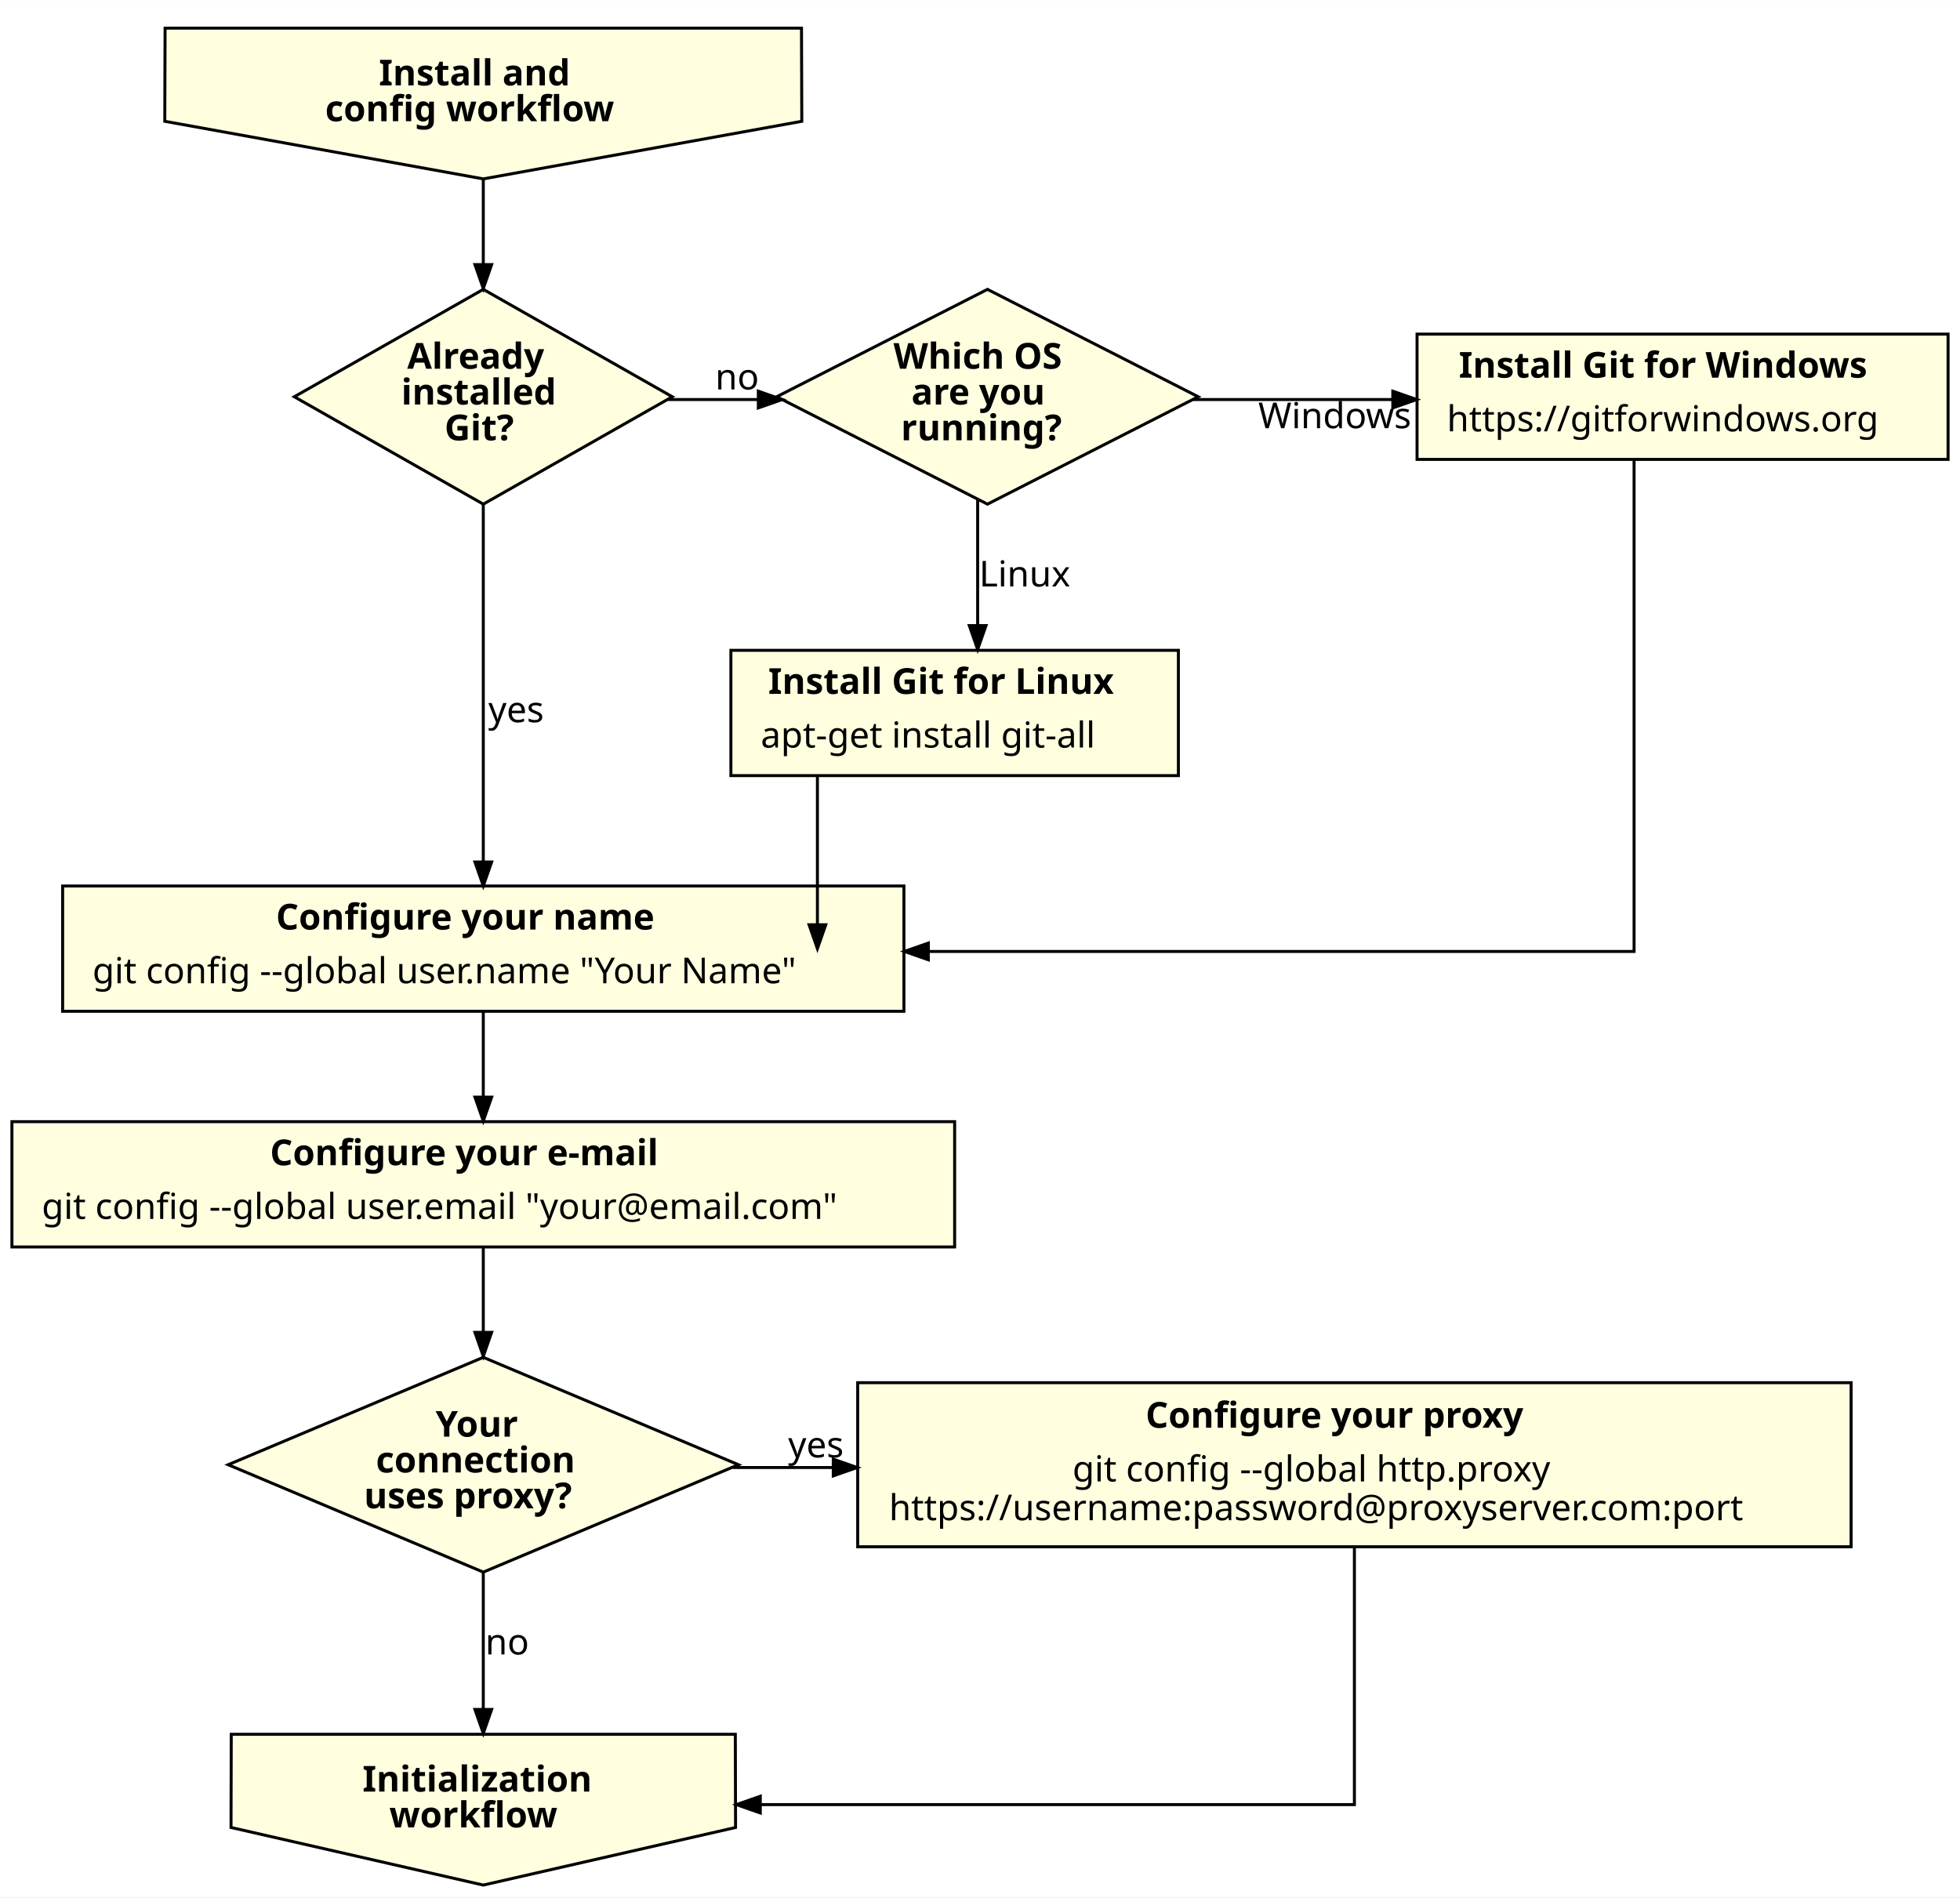
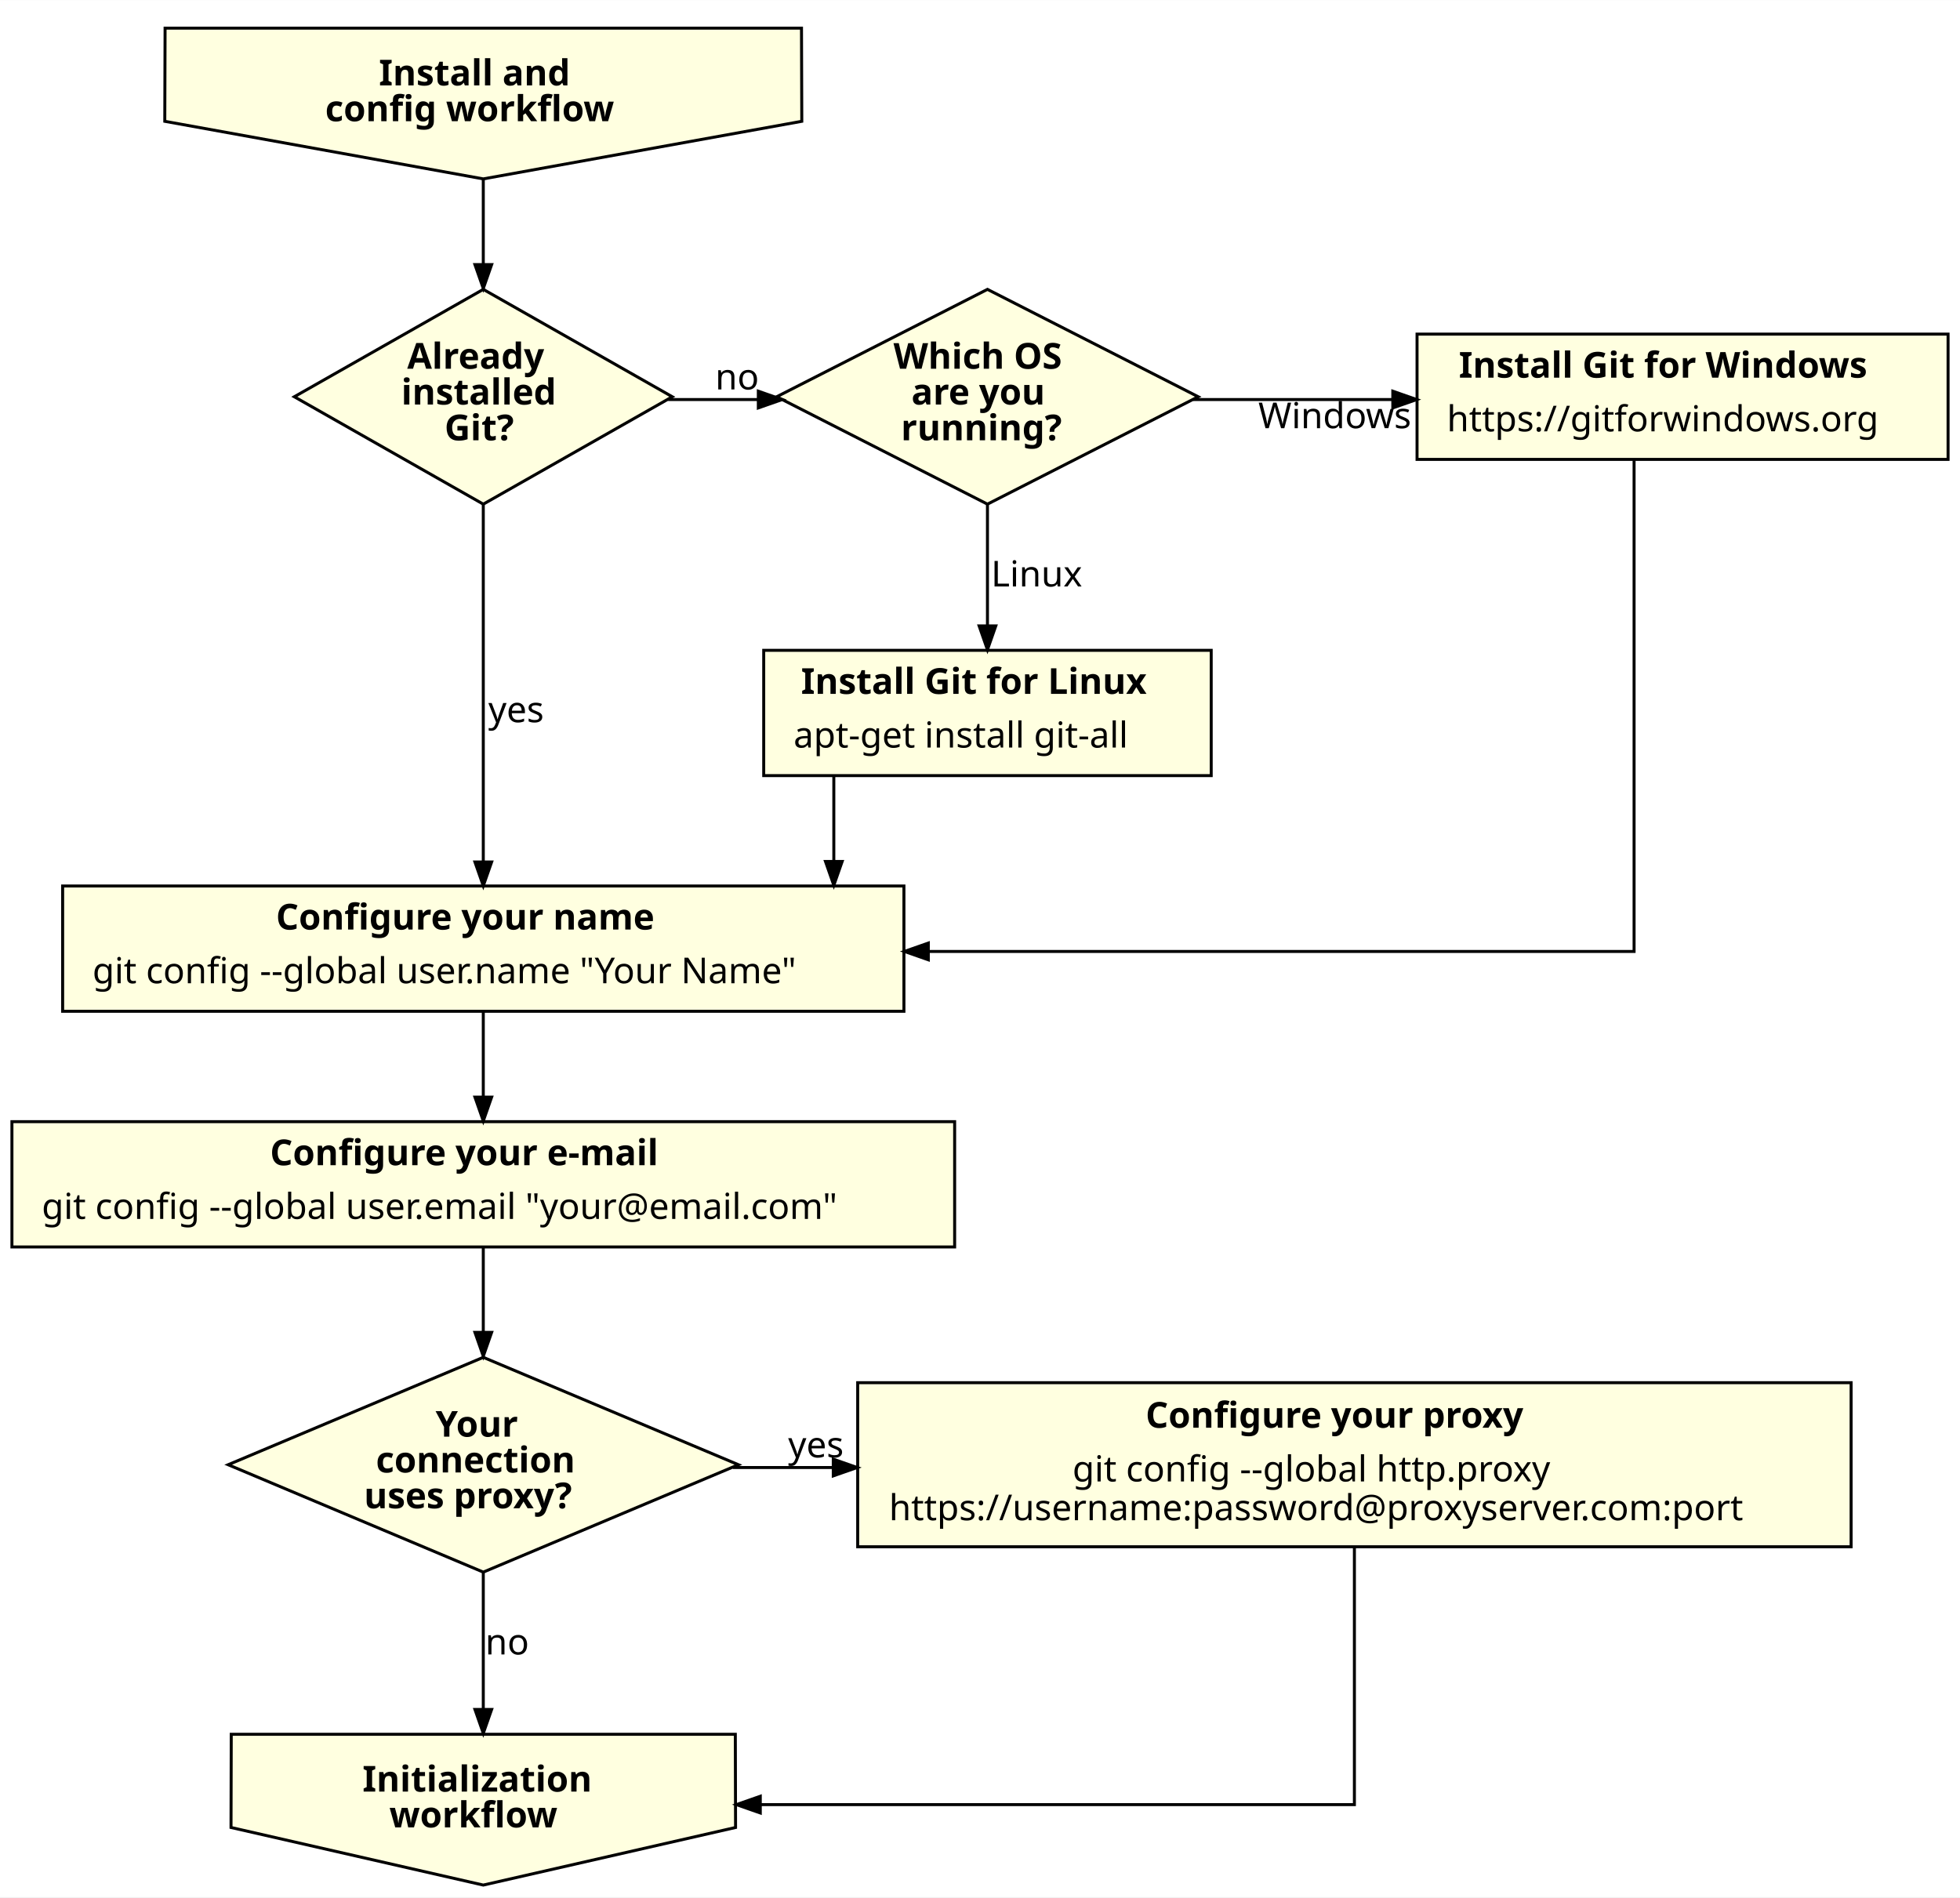
<svg xmlns="http://www.w3.org/2000/svg" width="657pt" height="636pt" viewBox="0.00 0.00 657.00 635.88">
  <g id="graph0" class="graph" transform="scale(1 1) rotate(0) translate(4 631.876)">
    <polygon fill="white" stroke="none" points="-4,4 -4,-631.876 653,-631.876 653,4 -4,4" />
    <g id="node1" class="node">
      <polygon fill="lightyellow" stroke="black" points="51.236,-591.274 158,-571.969 264.764,-591.274 264.664,-622.509 51.336,-622.509 51.236,-591.274" />
      <text text-anchor="start" x="123" y="-603.307" font-family="Verdana" font-weight="bold" font-size="12.00">Install and</text>
      <text text-anchor="start" x="105" y="-591.307" font-family="Verdana" font-weight="bold" font-size="12.00">config workflow</text>
    </g>
    <g id="node3" class="node">
      <polygon fill="lightyellow" stroke="black" points="158,-534.938 94.648,-498.938 158,-462.938 221.352,-498.938 158,-534.938" />
      <text text-anchor="start" x="132.5" y="-508.338" font-family="Verdana" font-weight="bold" font-size="12.00">Already</text>
      <text text-anchor="start" x="130.5" y="-496.338" font-family="Verdana" font-weight="bold" font-size="12.00">installed</text>
      <text text-anchor="start" x="145" y="-484.338" font-family="Verdana" font-weight="bold" font-size="12.00">Git?</text>
    </g>
    <g id="edge1" class="edge">
      <path fill="none" stroke="black" d="M158,-571.782C158,-571.782 158,-543.232 158,-543.232" />
      <polygon fill="black" stroke="black" points="160.8,-543.232 158,-535.232 155.2,-543.232 160.8,-543.232" />
    </g>
    <g id="node2" class="node">
      <polygon fill="lightyellow" stroke="black" points="73.437,-19.336 158,-0.031 242.563,-19.336 242.484,-50.571 73.516,-50.571 73.437,-19.336" />
      <text text-anchor="start" x="117.5" y="-31.369" font-family="Verdana" font-weight="bold" font-size="12.00">Initialization</text>
      <text text-anchor="start" x="126.5" y="-19.369" font-family="Verdana" font-weight="bold" font-size="12.00">workflow</text>
    </g>
    <g id="node4" class="node">
      <polygon fill="lightyellow" stroke="black" points="327,-534.938 256.355,-498.938 327,-462.938 397.645,-498.938 327,-534.938" />
      <text text-anchor="start" x="295.5" y="-508.338" font-family="Verdana" font-weight="bold" font-size="12.00">Which OS</text>
      <text text-anchor="start" x="301.5" y="-496.338" font-family="Verdana" font-weight="bold" font-size="12.00">are you</text>
      <text text-anchor="start" x="298" y="-484.338" font-family="Verdana" font-weight="bold" font-size="12.00">running?</text>
    </g>
    <g id="edge3" class="edge">
      <path fill="none" stroke="black" d="M219.97,-498C219.97,-498 250.193,-498 250.193,-498" />
      <polygon fill="black" stroke="black" points="250.193,-500.8 258.193,-498 250.193,-495.2 250.193,-500.8" />
      <text text-anchor="middle" x="243.081" y="-501.4" font-family="Verdana" font-size="12.00">no</text>
    </g>
    <g id="node8" class="node">
      <polygon fill="lightyellow" stroke="black" points="299,-334.938 17,-334.938 17,-292.938 299,-292.938 299,-334.938" />
      <text text-anchor="start" x="88.5" y="-320.338" font-family="Verdana" font-weight="bold" font-size="12.00">Configure your name</text>
      <text text-anchor="start" x="27" y="-302.338" font-family="Verdana" font-size="12.00">git config --global user.name "Your Name"</text>
    </g>
    <g id="edge2" class="edge">
      <path fill="none" stroke="black" d="M158,-462.829C158,-462.829 158,-342.987 158,-342.987" />
      <polygon fill="black" stroke="black" points="160.8,-342.987 158,-334.987 155.2,-342.987 160.8,-342.987" />
      <text text-anchor="middle" x="169" y="-389.838" font-family="Verdana" font-size="12.00">yes</text>
    </g>
    <g id="node6" class="node">
-       <polygon fill="lightyellow" stroke="black" points="391,-413.938 241,-413.938 241,-371.938 391,-371.938 391,-413.938" />
-       <text text-anchor="start" x="253.5" y="-399.338" font-family="Verdana" font-weight="bold" font-size="12.00">Install Git for Linux</text>
-       <text text-anchor="start" x="251" y="-381.338" font-family="Verdana" font-size="12.00">apt-get install git-all</text>
+       <polygon fill="lightyellow" stroke="black" points="402,-413.938 252,-413.938 252,-371.938 402,-371.938 402,-413.938" />
+       <text text-anchor="start" x="264.5" y="-399.338" font-family="Verdana" font-weight="bold" font-size="12.00">Install Git for Linux</text>
+       <text text-anchor="start" x="262" y="-381.338" font-family="Verdana" font-size="12.00">apt-get install git-all</text>
    </g>
    <g id="edge5" class="edge">
-       <path fill="none" stroke="black" d="M323.714,-464.523C323.714,-464.523 323.714,-422.224 323.714,-422.224" />
-       <polygon fill="black" stroke="black" points="326.514,-422.224 323.714,-414.224 320.914,-422.224 326.514,-422.224" />
-       <text text-anchor="middle" x="339.5" y="-435.338" font-family="Verdana" font-size="12.00">Linux</text>
+       <path fill="none" stroke="black" d="M327,-462.755C327,-462.755 327,-422.133 327,-422.133" />
+       <polygon fill="black" stroke="black" points="329.8,-422.133 327,-414.133 324.2,-422.133 329.8,-422.133" />
+       <text text-anchor="middle" x="343.5" y="-435.338" font-family="Verdana" font-size="12.00">Linux</text>
    </g>
    <g id="node7" class="node">
      <polygon fill="lightyellow" stroke="black" points="649,-519.938 471,-519.938 471,-477.938 649,-477.938 649,-519.938" />
      <text text-anchor="start" x="485" y="-505.338" font-family="Verdana" font-weight="bold" font-size="12.00">Install Git for Windows</text>
      <text text-anchor="start" x="481" y="-487.338" font-family="Verdana" font-size="12.00">https://gitforwindows.org</text>
    </g>
    <g id="edge4" class="edge">
      <path fill="none" stroke="black" d="M395.962,-498C395.962,-498 462.874,-498 462.874,-498" />
      <polygon fill="black" stroke="black" points="462.874,-500.8 470.874,-498 462.874,-495.2 462.874,-500.8" />
      <text text-anchor="middle" x="443.418" y="-488.4" font-family="Verdana" font-size="12.00">Windows</text>
    </g>
    <g id="node5" class="node">
      <polygon fill="lightyellow" stroke="black" points="158,-176.938 72.481,-140.938 158,-104.938 243.519,-140.938 158,-176.938" />
      <text text-anchor="start" x="142" y="-150.338" font-family="Verdana" font-weight="bold" font-size="12.00">Your</text>
      <text text-anchor="start" x="122" y="-138.338" font-family="Verdana" font-weight="bold" font-size="12.00">connection</text>
      <text text-anchor="start" x="118" y="-126.338" font-family="Verdana" font-weight="bold" font-size="12.00">uses proxy?</text>
    </g>
    <g id="edge10" class="edge">
      <path fill="none" stroke="black" d="M158,-104.883C158,-104.883 158,-58.908 158,-58.908" />
      <polygon fill="black" stroke="black" points="160.8,-58.908 158,-50.908 155.2,-58.908 160.8,-58.908" />
      <text text-anchor="middle" x="166" y="-77.338" font-family="Verdana" font-size="12.00">no</text>
    </g>
    <g id="node10" class="node">
      <polygon fill="lightyellow" stroke="black" points="616.5,-168.438 283.5,-168.438 283.5,-113.438 616.5,-113.438 616.5,-168.438" />
      <text text-anchor="start" x="380" y="-153.338" font-family="Verdana" font-weight="bold" font-size="12.00">Configure your proxy</text>
      <text text-anchor="start" x="355.5" y="-135.338" font-family="Verdana" font-size="12.00">git config ‐‐global http.proxy</text>
      <text text-anchor="start" x="294" y="-122.338" font-family="Verdana" font-size="12.00">https://username:password@proxyserver.com:port</text>
    </g>
    <g id="edge11" class="edge">
      <path fill="none" stroke="black" d="M241.675,-140C241.675,-140 275.316,-140 275.316,-140" />
      <polygon fill="black" stroke="black" points="275.316,-142.8 283.316,-140 275.316,-137.2 275.316,-142.8" />
      <text text-anchor="middle" x="269.496" y="-143.4" font-family="Verdana" font-size="12.00">yes</text>
    </g>
    <g id="edge7" class="edge">
-       <path fill="none" stroke="black" d="M270,-371.768C270,-371.768 270,-321.938 270,-321.938" />
-       <polygon fill="black" stroke="black" points="272.8,-321.938 270,-313.938 267.2,-321.938 272.8,-321.938" />
+       <path fill="none" stroke="black" d="M275.5,-371.768C275.5,-371.768 275.5,-343.167 275.5,-343.167" />
+       <polygon fill="black" stroke="black" points="278.3,-343.167 275.5,-335.167 272.7,-343.167 278.3,-343.167" />
    </g>
    <g id="edge6" class="edge">
      <path fill="none" stroke="black" d="M543.75,-477.609C543.75,-428.769 543.75,-313 543.75,-313 543.75,-313 307.175,-313 307.175,-313" />
      <polygon fill="black" stroke="black" points="307.175,-310.2 299.175,-313 307.175,-315.8 307.175,-310.2" />
    </g>
    <g id="node9" class="node">
      <polygon fill="lightyellow" stroke="black" points="316,-255.938 0,-255.938 0,-213.938 316,-213.938 316,-255.938" />
      <text text-anchor="start" x="86.5" y="-241.338" font-family="Verdana" font-weight="bold" font-size="12.00">Configure your e-mail</text>
      <text text-anchor="start" x="10" y="-223.338" font-family="Verdana" font-size="12.00">git config --global user.email "your@email.com"</text>
    </g>
    <g id="edge8" class="edge">
      <path fill="none" stroke="black" d="M158,-292.768C158,-292.768 158,-264.167 158,-264.167" />
      <polygon fill="black" stroke="black" points="160.8,-264.167 158,-256.167 155.2,-264.167 160.8,-264.167" />
    </g>
    <g id="edge9" class="edge">
      <path fill="none" stroke="black" d="M158,-213.608C158,-213.608 158,-185.308 158,-185.308" />
      <polygon fill="black" stroke="black" points="160.8,-185.308 158,-177.308 155.2,-185.308 160.8,-185.308" />
    </g>
    <g id="edge12" class="edge">
      <path fill="none" stroke="black" d="M450,-113.357C450,-79.636 450,-27 450,-27 450,-27 250.851,-27 250.851,-27" />
      <polygon fill="black" stroke="black" points="250.851,-24.2 242.851,-27 250.851,-29.8 250.851,-24.2" />
    </g>
  </g>
</svg>
